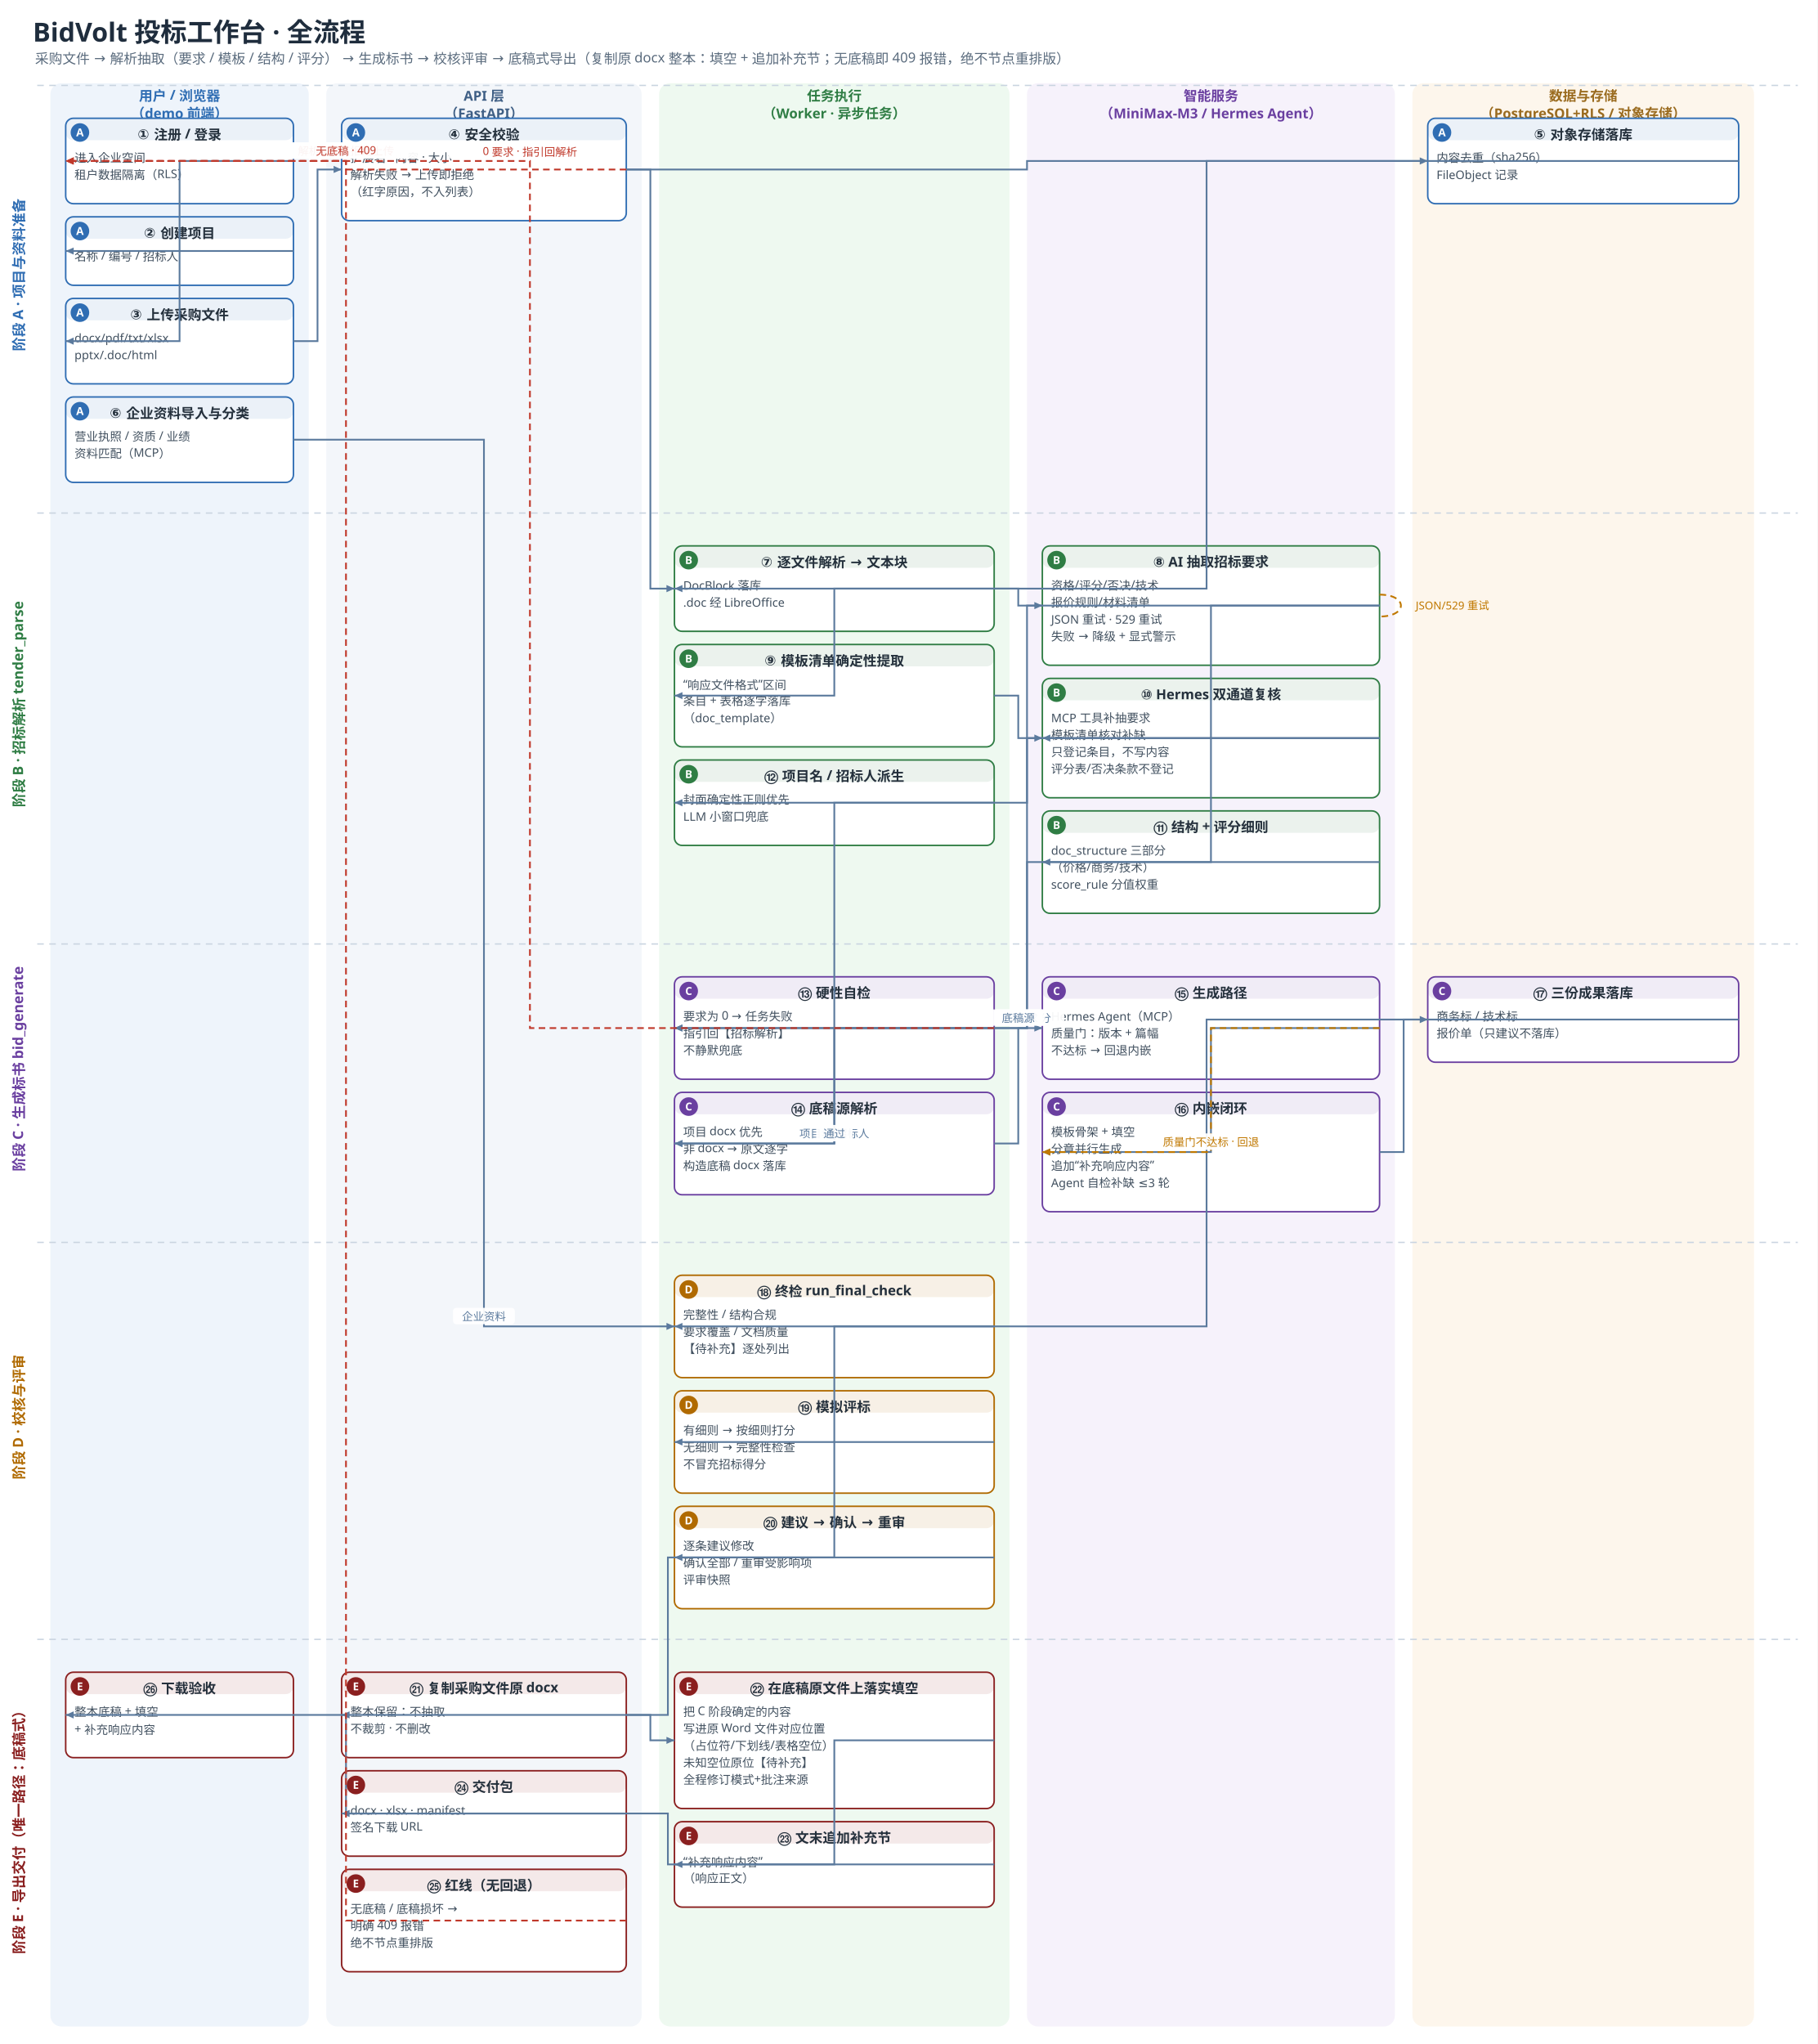
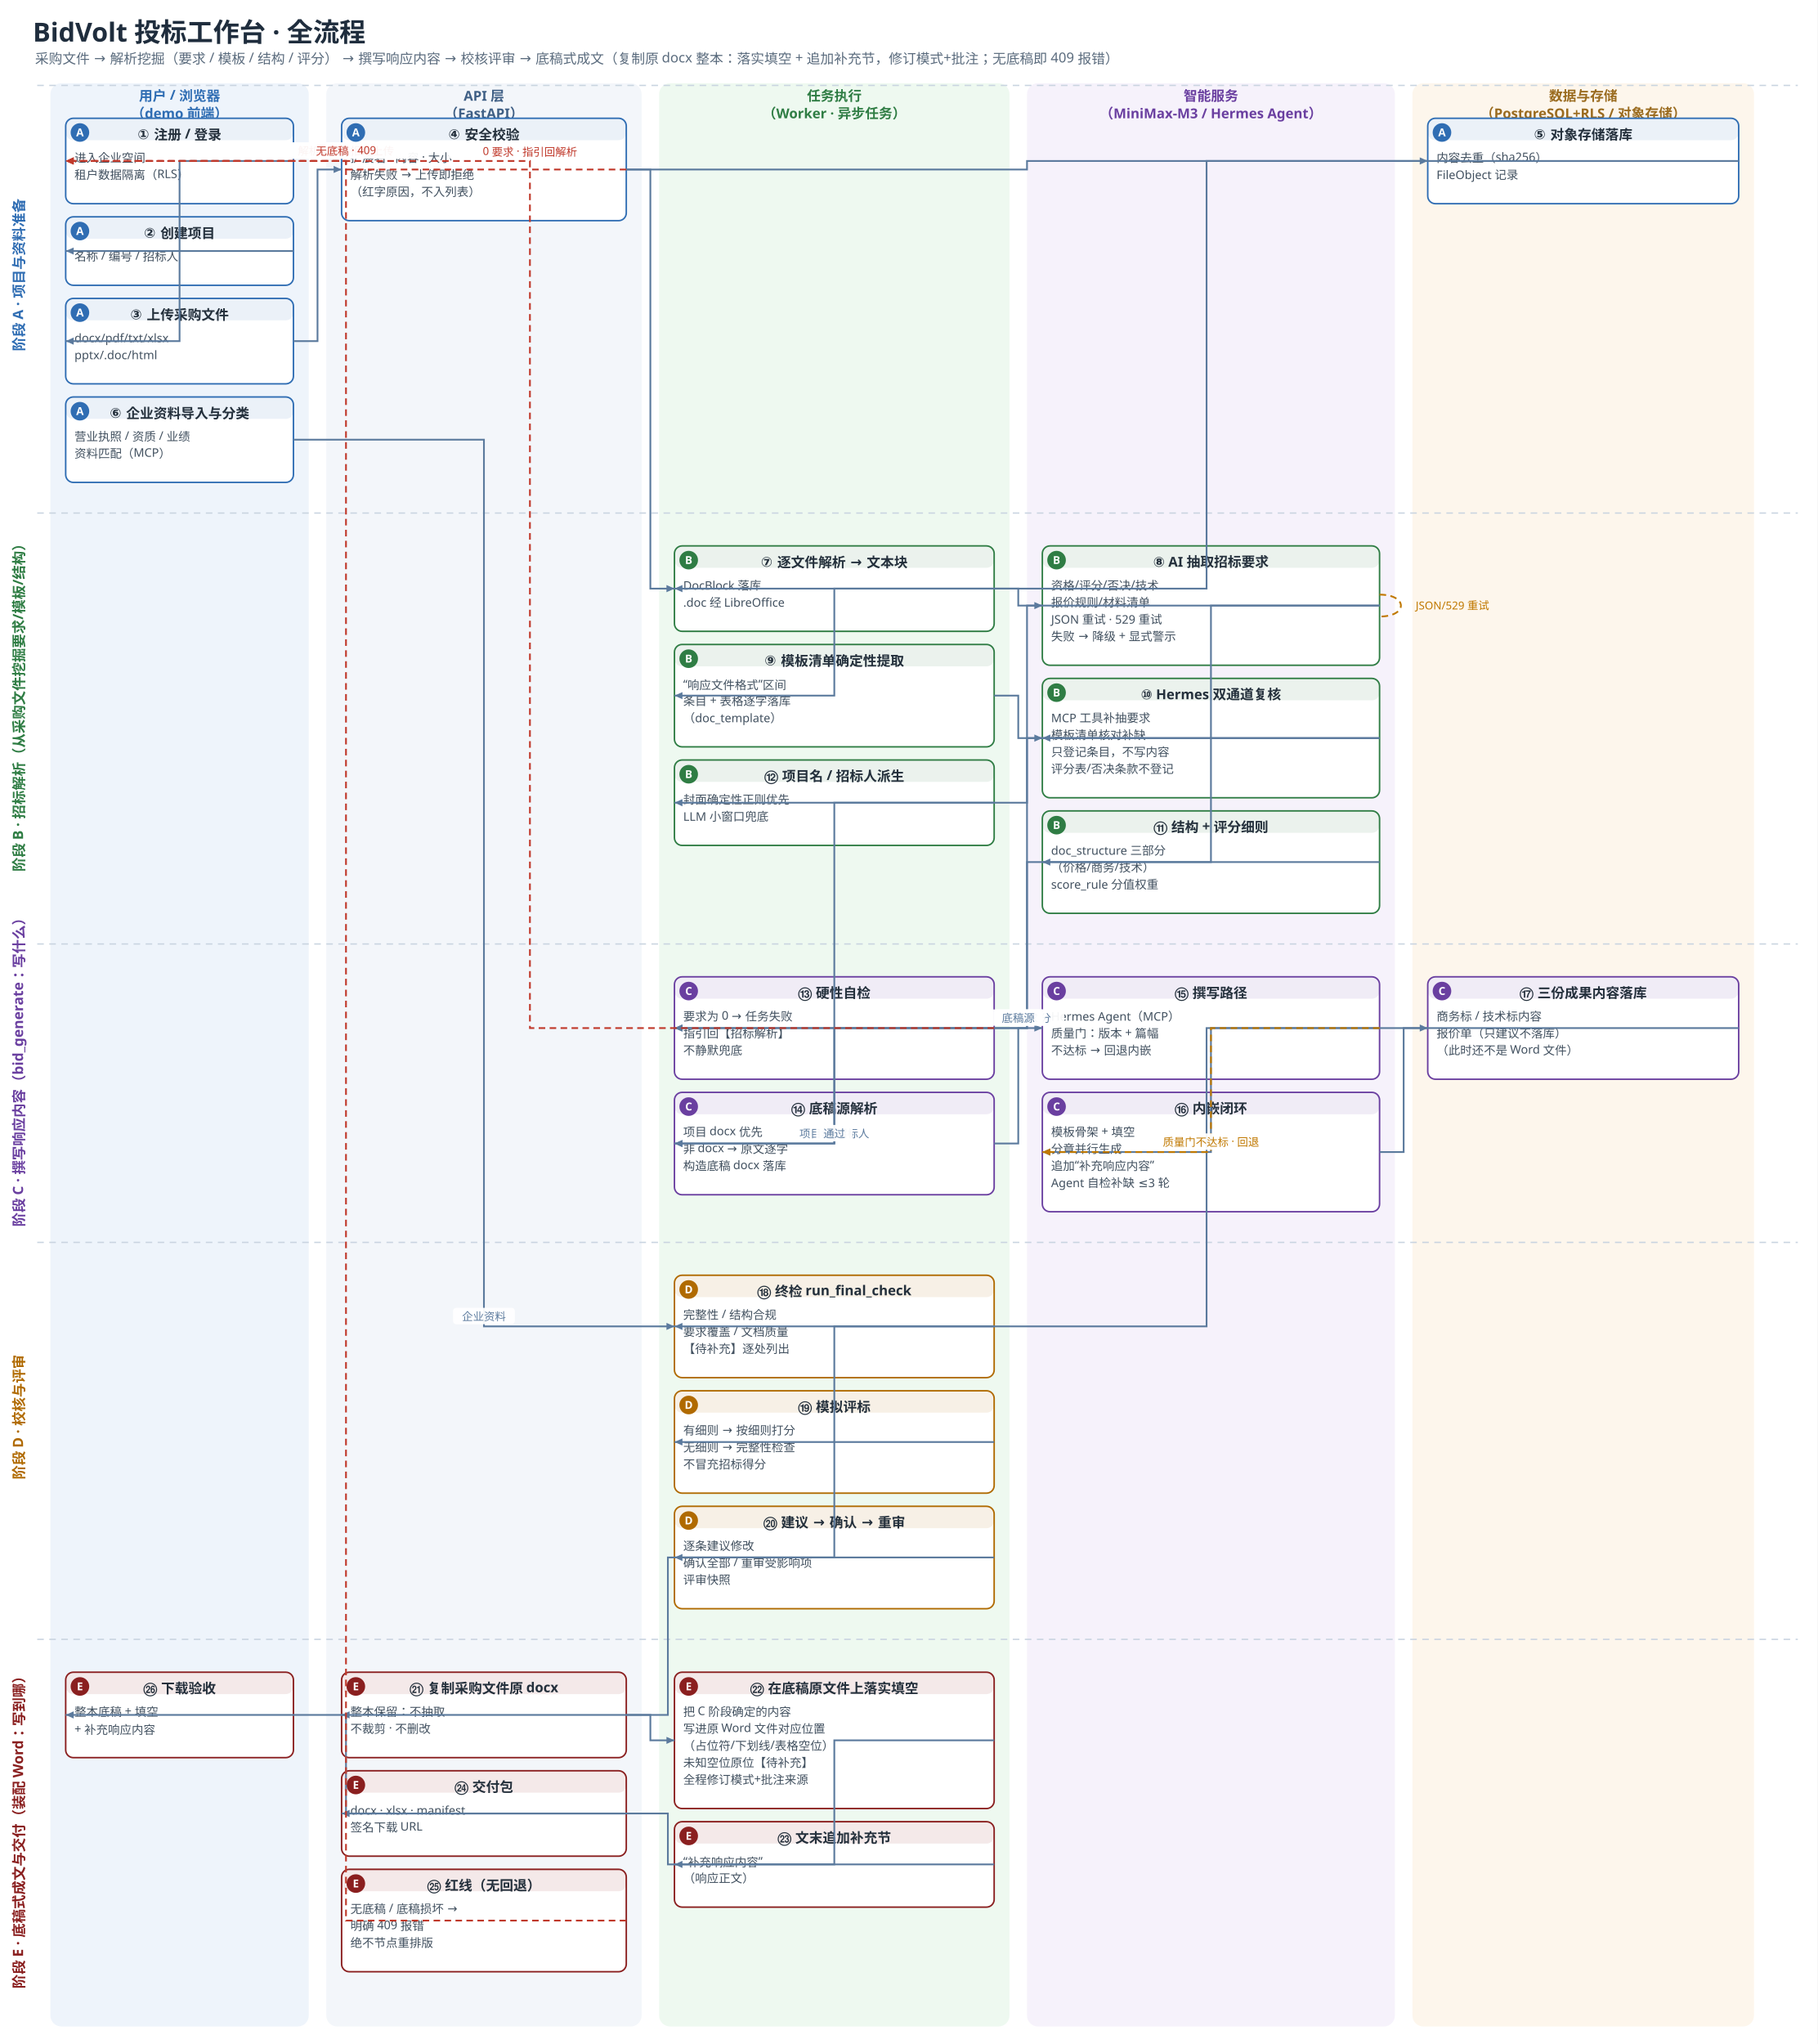
<svg xmlns="http://www.w3.org/2000/svg" width="1660" height="1866.5" viewBox="0 0 1660 1866.5" font-family="Microsoft YaHei, SimHei, PingFang SC, sans-serif">
  <rect x="0" y="0" width="1660" height="1866.5" fill="#ffffff" />
  <text x="30" y="38" font-size="24" font-weight="bold" fill="#1f2d3d">BidVolt 投标工作台 · 全流程</text>
-   <text x="32" y="58" font-size="12.5" fill="#5a6b7d">采购文件 → 解析抽取（要求 / 模板 / 结构 / 评分） → 生成标书 → 校核评审 → 底稿式导出（复制原 docx 整本：填空 + 追加补充节；无底稿即 409 报错，绝不节点重排版）</text>
+   <text x="32" y="58" font-size="12.5" fill="#5a6b7d">采购文件 → 解析挖掘（要求 / 模板 / 结构 / 评分） → 撰写响应内容 → 校核评审 → 底稿式成文（复制原 docx 整本：落实填空 + 追加补充节，修订模式+批注；无底稿即 409 报错）</text>
  <rect x="46" y="76" width="236" height="1774.5" rx="10" fill="#eef4fb" />
  <text x="164.0" y="92" font-size="12.5" font-weight="bold" fill="#2f6db3" text-anchor="middle">用户 / 浏览器</text>
  <text x="164.0" y="108" font-size="12.5" font-weight="bold" fill="#2f6db3" text-anchor="middle">（demo 前端）</text>
  <rect x="298" y="76" width="288" height="1774.5" rx="10" fill="#f3f6fa" />
  <text x="442.0" y="92" font-size="12.5" font-weight="bold" fill="#3f5f85" text-anchor="middle">API 层</text>
  <text x="442.0" y="108" font-size="12.5" font-weight="bold" fill="#3f5f85" text-anchor="middle">（FastAPI）</text>
  <rect x="602" y="76" width="320" height="1774.5" rx="10" fill="#eef9f0" />
  <text x="762.0" y="92" font-size="12.5" font-weight="bold" fill="#2f7d44" text-anchor="middle">任务执行</text>
  <text x="762.0" y="108" font-size="12.5" font-weight="bold" fill="#2f7d44" text-anchor="middle">（Worker · 异步任务）</text>
  <rect x="938" y="76" width="336" height="1774.5" rx="10" fill="#f6f2fb" />
  <text x="1106.0" y="92" font-size="12.5" font-weight="bold" fill="#6a3fa0" text-anchor="middle">智能服务</text>
  <text x="1106.0" y="108" font-size="12.5" font-weight="bold" fill="#6a3fa0" text-anchor="middle">（MiniMax-M3 / Hermes Agent）</text>
  <rect x="1290" y="76" width="312" height="1774.5" rx="10" fill="#fdf6ec" />
  <text x="1446.0" y="92" font-size="12.5" font-weight="bold" fill="#9a6b1f" text-anchor="middle">数据与存储</text>
  <text x="1446.0" y="108" font-size="12.5" font-weight="bold" fill="#9a6b1f" text-anchor="middle">（PostgreSQL+RLS / 对象存储）</text>
  <line x1="34" y1="78.0" x2="1642" y2="78.0" stroke="#c9d4e0" stroke-width="1.2" stroke-dasharray="6 5" />
  <text transform="rotate(-90 22 251)" x="22" y="251" font-size="13" font-weight="bold" fill="#2f6db3" text-anchor="middle">阶段 A · 项目与资料准备</text>
  <line x1="34" y1="468.5" x2="1642" y2="468.5" stroke="#c9d4e0" stroke-width="1.2" stroke-dasharray="6 5" />
-   <text transform="rotate(-90 22 643)" x="22" y="643" font-size="13" font-weight="bold" fill="#2f7d44" text-anchor="middle">阶段 B · 招标解析 tender_parse</text>
+   <text transform="rotate(-90 22 643)" x="22" y="643" font-size="13" font-weight="bold" fill="#2f7d44" text-anchor="middle">阶段 B · 招标解析（从采购文件挖掘要求/模板/结构）</text>
  <line x1="34" y1="862.0" x2="1642" y2="862.0" stroke="#c9d4e0" stroke-width="1.2" stroke-dasharray="6 5" />
-   <text transform="rotate(-90 22 976)" x="22" y="976" font-size="13" font-weight="bold" fill="#6a3fa0" text-anchor="middle">阶段 C · 生成标书 bid_generate</text>
+   <text transform="rotate(-90 22 976)" x="22" y="976" font-size="13" font-weight="bold" fill="#6a3fa0" text-anchor="middle">阶段 C · 撰写响应内容（bid_generate：写什么）</text>
  <line x1="34" y1="1134.5" x2="1642" y2="1134.5" stroke="#c9d4e0" stroke-width="1.2" stroke-dasharray="6 5" />
  <text transform="rotate(-90 22 1294)" x="22" y="1294" font-size="13" font-weight="bold" fill="#b06a00" text-anchor="middle">阶段 D · 校核与评审</text>
  <line x1="34" y1="1497.0" x2="1642" y2="1497.0" stroke="#c9d4e0" stroke-width="1.2" stroke-dasharray="6 5" />
-   <text transform="rotate(-90 22 1670)" x="22" y="1670" font-size="13" font-weight="bold" fill="#8a1f1f" text-anchor="middle">阶段 E · 导出交付（唯一路径：底稿式）</text>
+   <text transform="rotate(-90 22 1670)" x="22" y="1670" font-size="13" font-weight="bold" fill="#8a1f1f" text-anchor="middle">阶段 E · 底稿式成文与交付（装配 Word：写到哪）</text>
  <rect x="60" y="108.0" width="208" height="78.0" rx="7" fill="#ffffff" stroke="#2f6db3" stroke-width="1.4" />
  <rect x="60" y="108.0" width="208" height="20" rx="7" fill="#2f6db3" opacity="0.10" />
  <text x="164.0" y="127.0" font-size="12.5" font-weight="bold" fill="#24303c" text-anchor="middle">① 注册 / 登录</text>
  <text x="68" y="148.0" font-size="10.8" fill="#41505f">进入企业空间</text>
  <text x="68" y="163.5" font-size="10.8" fill="#41505f">租户数据隔离（RLS）</text>
  <circle cx="73" cy="121.0" r="8.5" fill="#2f6db3" />
  <text x="73" y="124.5" font-size="10" font-weight="bold" fill="#ffffff" text-anchor="middle">A</text>
  <rect x="60" y="198.0" width="208" height="62.5" rx="7" fill="#ffffff" stroke="#2f6db3" stroke-width="1.4" />
  <rect x="60" y="198.0" width="208" height="20" rx="7" fill="#2f6db3" opacity="0.10" />
  <text x="164.0" y="217.0" font-size="12.5" font-weight="bold" fill="#24303c" text-anchor="middle">② 创建项目</text>
  <text x="68" y="238.0" font-size="10.8" fill="#41505f">名称 / 编号 / 招标人</text>
  <circle cx="73" cy="211.0" r="8.5" fill="#2f6db3" />
  <text x="73" y="214.5" font-size="10" font-weight="bold" fill="#ffffff" text-anchor="middle">A</text>
  <rect x="60" y="272.5" width="208" height="78.0" rx="7" fill="#ffffff" stroke="#2f6db3" stroke-width="1.4" />
  <rect x="60" y="272.5" width="208" height="20" rx="7" fill="#2f6db3" opacity="0.10" />
  <text x="164.0" y="291.5" font-size="12.5" font-weight="bold" fill="#24303c" text-anchor="middle">③ 上传采购文件</text>
  <text x="68" y="312.5" font-size="10.8" fill="#41505f">docx/pdf/txt/xlsx</text>
  <text x="68" y="328.0" font-size="10.8" fill="#41505f">pptx/.doc/html</text>
  <circle cx="73" cy="285.5" r="8.5" fill="#2f6db3" />
  <text x="73" y="289.0" font-size="10" font-weight="bold" fill="#ffffff" text-anchor="middle">A</text>
  <rect x="312" y="108.0" width="260" height="93.5" rx="7" fill="#ffffff" stroke="#2f6db3" stroke-width="1.4" />
  <rect x="312" y="108.0" width="260" height="20" rx="7" fill="#2f6db3" opacity="0.10" />
  <text x="442.0" y="127.0" font-size="12.5" font-weight="bold" fill="#24303c" text-anchor="middle">④ 安全校验</text>
  <text x="320" y="148.0" font-size="10.8" fill="#41505f">扩展名 · 内容 · 大小</text>
  <text x="320" y="163.5" font-size="10.8" fill="#41505f">解析失败 → 上传即拒绝</text>
  <text x="320" y="179.0" font-size="10.8" fill="#41505f">（红字原因，不入列表）</text>
  <circle cx="325" cy="121.0" r="8.5" fill="#2f6db3" />
  <text x="325" y="124.5" font-size="10" font-weight="bold" fill="#ffffff" text-anchor="middle">A</text>
  <rect x="1304" y="108.0" width="284" height="78.0" rx="7" fill="#ffffff" stroke="#2f6db3" stroke-width="1.4" />
  <rect x="1304" y="108.0" width="284" height="20" rx="7" fill="#2f6db3" opacity="0.10" />
  <text x="1446.0" y="127.0" font-size="12.5" font-weight="bold" fill="#24303c" text-anchor="middle">⑤ 对象存储落库</text>
  <text x="1312" y="148.0" font-size="10.8" fill="#41505f">内容去重（sha256）</text>
  <text x="1312" y="163.5" font-size="10.8" fill="#41505f">FileObject 记录</text>
  <circle cx="1317" cy="121.0" r="8.5" fill="#2f6db3" />
  <text x="1317" y="124.5" font-size="10" font-weight="bold" fill="#ffffff" text-anchor="middle">A</text>
  <rect x="60" y="362.5" width="208" height="78.0" rx="7" fill="#ffffff" stroke="#2f6db3" stroke-width="1.4" />
  <rect x="60" y="362.5" width="208" height="20" rx="7" fill="#2f6db3" opacity="0.10" />
  <text x="164.0" y="381.5" font-size="12.5" font-weight="bold" fill="#24303c" text-anchor="middle">⑥ 企业资料导入与分类</text>
  <text x="68" y="402.5" font-size="10.8" fill="#41505f">营业执照 / 资质 / 业绩</text>
  <text x="68" y="418.0" font-size="10.8" fill="#41505f">资料匹配（MCP）</text>
  <circle cx="73" cy="375.5" r="8.5" fill="#2f6db3" />
  <text x="73" y="379.0" font-size="10" font-weight="bold" fill="#ffffff" text-anchor="middle">A</text>
  <rect x="616" y="498.5" width="292" height="78.0" rx="7" fill="#ffffff" stroke="#2f7d44" stroke-width="1.4" />
  <rect x="616" y="498.5" width="292" height="20" rx="7" fill="#2f7d44" opacity="0.10" />
  <text x="762.0" y="517.5" font-size="12.5" font-weight="bold" fill="#24303c" text-anchor="middle">⑦ 逐文件解析 → 文本块</text>
  <text x="624" y="538.5" font-size="10.8" fill="#41505f">DocBlock 落库</text>
  <text x="624" y="554.0" font-size="10.8" fill="#41505f">.doc 经 LibreOffice</text>
  <circle cx="629" cy="511.5" r="8.5" fill="#2f7d44" />
  <text x="629" y="515.0" font-size="10" font-weight="bold" fill="#ffffff" text-anchor="middle">B</text>
  <rect x="952" y="498.5" width="308" height="109.0" rx="7" fill="#ffffff" stroke="#2f7d44" stroke-width="1.4" />
  <rect x="952" y="498.5" width="308" height="20" rx="7" fill="#2f7d44" opacity="0.10" />
  <text x="1106.0" y="517.5" font-size="12.5" font-weight="bold" fill="#24303c" text-anchor="middle">⑧ AI 抽取招标要求</text>
  <text x="960" y="538.5" font-size="10.8" fill="#41505f">资格/评分/否决/技术</text>
  <text x="960" y="554.0" font-size="10.8" fill="#41505f">报价规则/材料清单</text>
  <text x="960" y="569.5" font-size="10.8" fill="#41505f">JSON 重试 · 529 重试</text>
  <text x="960" y="585.0" font-size="10.8" fill="#41505f">失败 → 降级 + 显式警示</text>
  <circle cx="965" cy="511.5" r="8.5" fill="#2f7d44" />
  <text x="965" y="515.0" font-size="10" font-weight="bold" fill="#ffffff" text-anchor="middle">B</text>
  <rect x="616" y="588.5" width="292" height="93.5" rx="7" fill="#ffffff" stroke="#2f7d44" stroke-width="1.4" />
  <rect x="616" y="588.5" width="292" height="20" rx="7" fill="#2f7d44" opacity="0.10" />
  <text x="762.0" y="607.5" font-size="12.5" font-weight="bold" fill="#24303c" text-anchor="middle">⑨ 模板清单确定性提取</text>
  <text x="624" y="628.5" font-size="10.8" fill="#41505f">“响应文件格式”区间</text>
  <text x="624" y="644.0" font-size="10.8" fill="#41505f">条目 + 表格逐字落库</text>
  <text x="624" y="659.5" font-size="10.8" fill="#41505f">（doc_template）</text>
  <circle cx="629" cy="601.5" r="8.5" fill="#2f7d44" />
  <text x="629" y="605.0" font-size="10" font-weight="bold" fill="#ffffff" text-anchor="middle">B</text>
  <rect x="952" y="619.5" width="308" height="109.0" rx="7" fill="#ffffff" stroke="#2f7d44" stroke-width="1.4" />
  <rect x="952" y="619.5" width="308" height="20" rx="7" fill="#2f7d44" opacity="0.10" />
  <text x="1106.0" y="638.5" font-size="12.5" font-weight="bold" fill="#24303c" text-anchor="middle">⑩ Hermes 双通道复核</text>
  <text x="960" y="659.5" font-size="10.8" fill="#41505f">MCP 工具补抽要求</text>
  <text x="960" y="675.0" font-size="10.8" fill="#41505f">模板清单核对补缺</text>
  <text x="960" y="690.5" font-size="10.8" fill="#41505f">只登记条目，不写内容</text>
  <text x="960" y="706.0" font-size="10.8" fill="#41505f">评分表/否决条款不登记</text>
  <circle cx="965" cy="632.5" r="8.5" fill="#2f7d44" />
  <text x="965" y="636.0" font-size="10" font-weight="bold" fill="#ffffff" text-anchor="middle">B</text>
  <rect x="952" y="740.5" width="308" height="93.5" rx="7" fill="#ffffff" stroke="#2f7d44" stroke-width="1.4" />
  <rect x="952" y="740.5" width="308" height="20" rx="7" fill="#2f7d44" opacity="0.10" />
  <text x="1106.0" y="759.5" font-size="12.5" font-weight="bold" fill="#24303c" text-anchor="middle">⑪ 结构 + 评分细则</text>
  <text x="960" y="780.5" font-size="10.8" fill="#41505f">doc_structure 三部分</text>
  <text x="960" y="796.0" font-size="10.8" fill="#41505f">（价格/商务/技术）</text>
  <text x="960" y="811.5" font-size="10.8" fill="#41505f">score_rule 分值权重</text>
  <circle cx="965" cy="753.5" r="8.5" fill="#2f7d44" />
  <text x="965" y="757.0" font-size="10" font-weight="bold" fill="#ffffff" text-anchor="middle">B</text>
  <rect x="616" y="694.0" width="292" height="78.0" rx="7" fill="#ffffff" stroke="#2f7d44" stroke-width="1.4" />
  <rect x="616" y="694.0" width="292" height="20" rx="7" fill="#2f7d44" opacity="0.10" />
  <text x="762.0" y="713.0" font-size="12.5" font-weight="bold" fill="#24303c" text-anchor="middle">⑫ 项目名 / 招标人派生</text>
  <text x="624" y="734.0" font-size="10.8" fill="#41505f">封面确定性正则优先</text>
  <text x="624" y="749.5" font-size="10.8" fill="#41505f">LLM 小窗口兜底</text>
  <circle cx="629" cy="707.0" r="8.5" fill="#2f7d44" />
  <text x="629" y="710.5" font-size="10" font-weight="bold" fill="#ffffff" text-anchor="middle">B</text>
  <rect x="616" y="892.0" width="292" height="93.5" rx="7" fill="#ffffff" stroke="#6a3fa0" stroke-width="1.4" />
  <rect x="616" y="892.0" width="292" height="20" rx="7" fill="#6a3fa0" opacity="0.10" />
  <text x="762.0" y="911.0" font-size="12.5" font-weight="bold" fill="#24303c" text-anchor="middle">⑬ 硬性自检</text>
  <text x="624" y="932.0" font-size="10.8" fill="#41505f">要求为 0 → 任务失败</text>
  <text x="624" y="947.5" font-size="10.8" fill="#41505f">指引回【招标解析】</text>
  <text x="624" y="963.0" font-size="10.8" fill="#41505f">不静默兜底</text>
  <circle cx="629" cy="905.0" r="8.5" fill="#6a3fa0" />
  <text x="629" y="908.5" font-size="10" font-weight="bold" fill="#ffffff" text-anchor="middle">C</text>
  <rect x="616" y="997.5" width="292" height="93.5" rx="7" fill="#ffffff" stroke="#6a3fa0" stroke-width="1.4" />
  <rect x="616" y="997.5" width="292" height="20" rx="7" fill="#6a3fa0" opacity="0.10" />
  <text x="762.0" y="1016.5" font-size="12.5" font-weight="bold" fill="#24303c" text-anchor="middle">⑭ 底稿源解析</text>
  <text x="624" y="1037.5" font-size="10.8" fill="#41505f">项目 docx 优先</text>
  <text x="624" y="1053.0" font-size="10.8" fill="#41505f">非 docx → 原文逐字</text>
  <text x="624" y="1068.5" font-size="10.8" fill="#41505f">构造底稿 docx 落库</text>
  <circle cx="629" cy="1010.5" r="8.5" fill="#6a3fa0" />
  <text x="629" y="1014.0" font-size="10" font-weight="bold" fill="#ffffff" text-anchor="middle">C</text>
  <rect x="952" y="892.0" width="308" height="93.5" rx="7" fill="#ffffff" stroke="#6a3fa0" stroke-width="1.4" />
  <rect x="952" y="892.0" width="308" height="20" rx="7" fill="#6a3fa0" opacity="0.10" />
-   <text x="1106.0" y="911.0" font-size="12.5" font-weight="bold" fill="#24303c" text-anchor="middle">⑮ 生成路径</text>
+   <text x="1106.0" y="911.0" font-size="12.5" font-weight="bold" fill="#24303c" text-anchor="middle">⑮ 撰写路径</text>
  <text x="960" y="932.0" font-size="10.8" fill="#41505f">Hermes Agent（MCP）</text>
  <text x="960" y="947.5" font-size="10.8" fill="#41505f">质量门：版本 + 篇幅</text>
  <text x="960" y="963.0" font-size="10.8" fill="#41505f">不达标 → 回退内嵌</text>
  <circle cx="965" cy="905.0" r="8.5" fill="#6a3fa0" />
  <text x="965" y="908.5" font-size="10" font-weight="bold" fill="#ffffff" text-anchor="middle">C</text>
  <rect x="952" y="997.5" width="308" height="109.0" rx="7" fill="#ffffff" stroke="#6a3fa0" stroke-width="1.4" />
  <rect x="952" y="997.5" width="308" height="20" rx="7" fill="#6a3fa0" opacity="0.10" />
  <text x="1106.0" y="1016.5" font-size="12.5" font-weight="bold" fill="#24303c" text-anchor="middle">⑯ 内嵌闭环</text>
  <text x="960" y="1037.5" font-size="10.8" fill="#41505f">模板骨架 + 填空</text>
  <text x="960" y="1053.0" font-size="10.8" fill="#41505f">分章并行生成</text>
  <text x="960" y="1068.5" font-size="10.8" fill="#41505f">追加“补充响应内容”</text>
  <text x="960" y="1084.0" font-size="10.8" fill="#41505f">Agent 自检补缺 ≤3 轮</text>
  <circle cx="965" cy="1010.5" r="8.5" fill="#6a3fa0" />
  <text x="965" y="1014.0" font-size="10" font-weight="bold" fill="#ffffff" text-anchor="middle">C</text>
-   <rect x="1304" y="892.0" width="284" height="78.0" rx="7" fill="#ffffff" stroke="#6a3fa0" stroke-width="1.4" />
+   <rect x="1304" y="892.0" width="284" height="93.5" rx="7" fill="#ffffff" stroke="#6a3fa0" stroke-width="1.4" />
  <rect x="1304" y="892.0" width="284" height="20" rx="7" fill="#6a3fa0" opacity="0.10" />
-   <text x="1446.0" y="911.0" font-size="12.5" font-weight="bold" fill="#24303c" text-anchor="middle">⑰ 三份成果落库</text>
-   <text x="1312" y="932.0" font-size="10.8" fill="#41505f">商务标 / 技术标</text>
+   <text x="1446.0" y="911.0" font-size="12.5" font-weight="bold" fill="#24303c" text-anchor="middle">⑰ 三份成果内容落库</text>
+   <text x="1312" y="932.0" font-size="10.8" fill="#41505f">商务标 / 技术标内容</text>
  <text x="1312" y="947.5" font-size="10.8" fill="#41505f">报价单（只建议不落库）</text>
+   <text x="1312" y="963.0" font-size="10.8" fill="#41505f">（此时还不是 Word 文件）</text>
  <circle cx="1317" cy="905.0" r="8.5" fill="#6a3fa0" />
  <text x="1317" y="908.5" font-size="10" font-weight="bold" fill="#ffffff" text-anchor="middle">C</text>
  <rect x="616" y="1164.5" width="292" height="93.5" rx="7" fill="#ffffff" stroke="#b06a00" stroke-width="1.4" />
  <rect x="616" y="1164.5" width="292" height="20" rx="7" fill="#b06a00" opacity="0.10" />
  <text x="762.0" y="1183.5" font-size="12.5" font-weight="bold" fill="#24303c" text-anchor="middle">⑱ 终检 run_final_check</text>
  <text x="624" y="1204.5" font-size="10.8" fill="#41505f">完整性 / 结构合规</text>
  <text x="624" y="1220.0" font-size="10.8" fill="#41505f">要求覆盖 / 文档质量</text>
  <text x="624" y="1235.5" font-size="10.8" fill="#41505f">【待补充】逐处列出</text>
  <circle cx="629" cy="1177.5" r="8.5" fill="#b06a00" />
  <text x="629" y="1181.0" font-size="10" font-weight="bold" fill="#ffffff" text-anchor="middle">D</text>
  <rect x="616" y="1270.0" width="292" height="93.5" rx="7" fill="#ffffff" stroke="#b06a00" stroke-width="1.4" />
  <rect x="616" y="1270.0" width="292" height="20" rx="7" fill="#b06a00" opacity="0.10" />
  <text x="762.0" y="1289.0" font-size="12.5" font-weight="bold" fill="#24303c" text-anchor="middle">⑲ 模拟评标</text>
  <text x="624" y="1310.0" font-size="10.8" fill="#41505f">有细则 → 按细则打分</text>
  <text x="624" y="1325.5" font-size="10.8" fill="#41505f">无细则 → 完整性检查</text>
  <text x="624" y="1341.0" font-size="10.8" fill="#41505f">不冒充招标得分</text>
  <circle cx="629" cy="1283.0" r="8.5" fill="#b06a00" />
  <text x="629" y="1286.5" font-size="10" font-weight="bold" fill="#ffffff" text-anchor="middle">D</text>
  <rect x="616" y="1375.5" width="292" height="93.5" rx="7" fill="#ffffff" stroke="#b06a00" stroke-width="1.4" />
  <rect x="616" y="1375.5" width="292" height="20" rx="7" fill="#b06a00" opacity="0.10" />
  <text x="762.0" y="1394.5" font-size="12.5" font-weight="bold" fill="#24303c" text-anchor="middle">⑳ 建议 → 确认 → 重审</text>
  <text x="624" y="1415.5" font-size="10.8" fill="#41505f">逐条建议修改</text>
  <text x="624" y="1431.0" font-size="10.8" fill="#41505f">确认全部 / 重审受影响项</text>
  <text x="624" y="1446.5" font-size="10.8" fill="#41505f">评审快照</text>
  <circle cx="629" cy="1388.5" r="8.5" fill="#b06a00" />
  <text x="629" y="1392.0" font-size="10" font-weight="bold" fill="#ffffff" text-anchor="middle">D</text>
  <rect x="312" y="1527.0" width="260" height="78.0" rx="7" fill="#ffffff" stroke="#8a1f1f" stroke-width="1.4" />
  <rect x="312" y="1527.0" width="260" height="20" rx="7" fill="#8a1f1f" opacity="0.10" />
  <text x="442.0" y="1546.0" font-size="12.5" font-weight="bold" fill="#24303c" text-anchor="middle">㉑ 复制采购文件原 docx</text>
  <text x="320" y="1567.0" font-size="10.8" fill="#41505f">整本保留：不抽取</text>
  <text x="320" y="1582.5" font-size="10.8" fill="#41505f">不裁剪 · 不删改</text>
  <circle cx="325" cy="1540.0" r="8.5" fill="#8a1f1f" />
  <text x="325" y="1543.5" font-size="10" font-weight="bold" fill="#ffffff" text-anchor="middle">E</text>
  <rect x="616" y="1527.0" width="292" height="124.5" rx="7" fill="#ffffff" stroke="#8a1f1f" stroke-width="1.4" />
  <rect x="616" y="1527.0" width="292" height="20" rx="7" fill="#8a1f1f" opacity="0.10" />
  <text x="762.0" y="1546.0" font-size="12.5" font-weight="bold" fill="#24303c" text-anchor="middle">㉒ 在底稿原文件上落实填空</text>
  <text x="624" y="1567.0" font-size="10.8" fill="#41505f">把 C 阶段确定的内容</text>
  <text x="624" y="1582.5" font-size="10.8" fill="#41505f">写进原 Word 文件对应位置</text>
  <text x="624" y="1598.0" font-size="10.8" fill="#41505f">（占位符/下划线/表格空位）</text>
  <text x="624" y="1613.5" font-size="10.8" fill="#41505f">未知空位原位【待补充】</text>
  <text x="624" y="1629.0" font-size="10.8" fill="#41505f">全程修订模式+批注来源</text>
  <circle cx="629" cy="1540.0" r="8.5" fill="#8a1f1f" />
  <text x="629" y="1543.5" font-size="10" font-weight="bold" fill="#ffffff" text-anchor="middle">E</text>
  <rect x="616" y="1663.5" width="292" height="78.0" rx="7" fill="#ffffff" stroke="#8a1f1f" stroke-width="1.4" />
  <rect x="616" y="1663.5" width="292" height="20" rx="7" fill="#8a1f1f" opacity="0.10" />
  <text x="762.0" y="1682.5" font-size="12.5" font-weight="bold" fill="#24303c" text-anchor="middle">㉓ 文末追加补充节</text>
  <text x="624" y="1703.5" font-size="10.8" fill="#41505f">“补充响应内容”</text>
  <text x="624" y="1719.0" font-size="10.8" fill="#41505f">（响应正文）</text>
  <circle cx="629" cy="1676.5" r="8.5" fill="#8a1f1f" />
  <text x="629" y="1680.0" font-size="10" font-weight="bold" fill="#ffffff" text-anchor="middle">E</text>
  <rect x="312" y="1617.0" width="260" height="78.0" rx="7" fill="#ffffff" stroke="#8a1f1f" stroke-width="1.4" />
  <rect x="312" y="1617.0" width="260" height="20" rx="7" fill="#8a1f1f" opacity="0.10" />
  <text x="442.0" y="1636.0" font-size="12.5" font-weight="bold" fill="#24303c" text-anchor="middle">㉔ 交付包</text>
  <text x="320" y="1657.0" font-size="10.8" fill="#41505f">docx · xlsx · manifest</text>
  <text x="320" y="1672.5" font-size="10.8" fill="#41505f">签名下载 URL</text>
  <circle cx="325" cy="1630.0" r="8.5" fill="#8a1f1f" />
  <text x="325" y="1633.5" font-size="10" font-weight="bold" fill="#ffffff" text-anchor="middle">E</text>
  <rect x="312" y="1707.0" width="260" height="93.5" rx="7" fill="#ffffff" stroke="#8a1f1f" stroke-width="1.4" />
  <rect x="312" y="1707.0" width="260" height="20" rx="7" fill="#8a1f1f" opacity="0.10" />
  <text x="442.0" y="1726.0" font-size="12.5" font-weight="bold" fill="#24303c" text-anchor="middle">㉕ 红线（无回退）</text>
  <text x="320" y="1747.0" font-size="10.8" fill="#41505f">无底稿 / 底稿损坏 →</text>
  <text x="320" y="1762.5" font-size="10.8" fill="#41505f">明确 409 报错</text>
  <text x="320" y="1778.0" font-size="10.8" fill="#41505f">绝不节点重排版</text>
  <circle cx="325" cy="1720.0" r="8.5" fill="#8a1f1f" />
  <text x="325" y="1723.5" font-size="10" font-weight="bold" fill="#ffffff" text-anchor="middle">E</text>
  <rect x="60" y="1527.0" width="208" height="78.0" rx="7" fill="#ffffff" stroke="#8a1f1f" stroke-width="1.4" />
  <rect x="60" y="1527.0" width="208" height="20" rx="7" fill="#8a1f1f" opacity="0.10" />
  <text x="164.0" y="1546.0" font-size="12.5" font-weight="bold" fill="#24303c" text-anchor="middle">㉖ 下载验收</text>
  <text x="68" y="1567.0" font-size="10.8" fill="#41505f">整本底稿 + 填空</text>
  <text x="68" y="1582.5" font-size="10.8" fill="#41505f">+ 补充响应内容</text>
  <circle cx="73" cy="1540.0" r="8.5" fill="#8a1f1f" />
  <text x="73" y="1543.5" font-size="10" font-weight="bold" fill="#ffffff" text-anchor="middle">E</text>
  <path d="M 268.0,147.0 L 164.0,147.0 L 164.0,229.2 L 60.0,229.2" fill="none" stroke="#5b7a9d" stroke-width="1.6" />
  <polygon points="60.0,229.2 67.3,226.0 67.3,232.5" fill="#5b7a9d" />
  <path d="M 268.0,229.2 L 164.0,229.2 L 164.0,311.5 L 60.0,311.5" fill="none" stroke="#5b7a9d" stroke-width="1.6" />
  <polygon points="60.0,311.5 67.3,308.2 67.3,314.8" fill="#5b7a9d" />
  <path d="M 268.0,311.5 L 290.0,311.5 L 290.0,154.8 L 312.0,154.8" fill="none" stroke="#5b7a9d" stroke-width="1.6" />
  <polygon points="312.0,154.8 304.7,158.0 304.7,151.5" fill="#5b7a9d" />
  <path d="M 572.0,154.8 L 938.0,154.8 L 938.0,147.0 L 1304.0,147.0" fill="none" stroke="#5b7a9d" stroke-width="1.6" />
  <polygon points="1304.0,147.0 1296.7,150.3 1296.7,143.7" fill="#5b7a9d" />
  <path d="M 572.0,154.8 L 594.0,154.8 L 594.0,537.5 L 616.0,537.5" fill="none" stroke="#5b7a9d" stroke-width="1.6" />
  <polygon points="616.0,537.5 608.7,540.8 608.7,534.2" fill="#5b7a9d" />
  <path d="M 1588.0,147.0 L 1102.0,147.0 L 1102.0,537.5 L 616.0,537.5" fill="none" stroke="#5b7a9d" stroke-width="1.6" />
  <polygon points="616.0,537.5 623.3,534.2 623.3,540.8" fill="#5b7a9d" />
  <path d="M 268.0,401.5 L 442.0,401.5 L 442.0,1211.2 L 616.0,1211.2" fill="none" stroke="#5b7a9d" stroke-width="1.6" />
  <polygon points="616.0,1211.2 608.7,1214.5 608.7,1208.0" fill="#5b7a9d" />
  <rect x="413.8" y="1194.25" width="56.4" height="15" rx="3" fill="#ffffff" opacity="0.94" />
  <text x="442.0" y="1205.75" font-size="10" fill="#5b7a9d" text-anchor="middle">企业资料</text>
  <path d="M 908.0,537.5 L 930.0,537.5 L 930.0,553.0 L 952.0,553.0" fill="none" stroke="#5b7a9d" stroke-width="1.6" />
  <polygon points="952.0,553.0 944.7,556.3 944.7,549.7" fill="#5b7a9d" />
  <path d="M 908.0,537.5 L 762.0,537.5 L 762.0,635.2 L 616.0,635.2" fill="none" stroke="#5b7a9d" stroke-width="1.6" />
  <polygon points="616.0,635.2 623.3,632.0 623.3,638.5" fill="#5b7a9d" />
  <path d="M 908.0,635.2 L 930.0,635.2 L 930.0,674.0 L 952.0,674.0" fill="none" stroke="#5b7a9d" stroke-width="1.6" />
  <polygon points="952.0,674.0 944.7,677.3 944.7,670.7" fill="#5b7a9d" />
  <path d="M 1260.0,553.0 L 1106.0,553.0 L 1106.0,674.0 L 952.0,674.0" fill="none" stroke="#5b7a9d" stroke-width="1.6" />
  <polygon points="952.0,674.0 959.3,670.7 959.3,677.3" fill="#5b7a9d" />
  <path d="M 1260.0,674.0 L 1106.0,674.0 L 1106.0,787.2 L 952.0,787.2" fill="none" stroke="#5b7a9d" stroke-width="1.6" />
  <polygon points="952.0,787.2 959.3,784.0 959.3,790.5" fill="#5b7a9d" />
  <path d="M 1260.0,674.0 L 938.0,674.0 L 938.0,733.0 L 616.0,733.0" fill="none" stroke="#5b7a9d" stroke-width="1.6" />
  <polygon points="616.0,733.0 623.3,729.7 623.3,736.3" fill="#5b7a9d" />
  <path d="M 1260.0,787.2 L 938.0,787.2 L 938.0,938.8 L 616.0,938.8" fill="none" stroke="#5b7a9d" stroke-width="1.6" />
  <polygon points="616.0,938.8 623.3,935.5 623.3,942.0" fill="#5b7a9d" />
  <rect x="904.0" y="921.75" width="68.0" height="15" rx="3" fill="#ffffff" opacity="0.94" />
  <text x="938.0" y="933.25" font-size="10" fill="#5b7a9d" text-anchor="middle">结构/评分</text>
  <path d="M 1260.0,553.0 L 938.0,553.0 L 938.0,938.8 L 616.0,938.8" fill="none" stroke="#5b7a9d" stroke-width="1.6" />
  <polygon points="616.0,938.8 623.3,935.5 623.3,942.0" fill="#5b7a9d" />
  <rect x="921.4" y="921.75" width="33.2" height="15" rx="3" fill="#ffffff" opacity="0.94" />
  <text x="938.0" y="933.25" font-size="10" fill="#5b7a9d" text-anchor="middle">要求</text>
  <path d="M 908.0,733.0 L 762.0,733.0 L 762.0,1044.2 L 616.0,1044.2" fill="none" stroke="#5b7a9d" stroke-width="1.6" />
  <polygon points="616.0,1044.2 623.3,1041.0 623.3,1047.5" fill="#5b7a9d" />
  <rect x="716.4" y="1027.25" width="91.2" height="15" rx="3" fill="#ffffff" opacity="0.94" />
  <text x="762.0" y="1038.75" font-size="10" fill="#5b7a9d" text-anchor="middle">项目名/招标人</text>
  <path d="M 908.0,938.8 L 762.0,938.8 L 762.0,1044.2 L 616.0,1044.2" fill="none" stroke="#5b7a9d" stroke-width="1.6" />
  <polygon points="616.0,1044.2 623.3,1041.0 623.3,1047.5" fill="#5b7a9d" />
  <rect x="745.4" y="1027.25" width="33.2" height="15" rx="3" fill="#ffffff" opacity="0.94" />
  <text x="762.0" y="1038.75" font-size="10" fill="#5b7a9d" text-anchor="middle">通过</text>
  <path d="M 908.0,1044.2 L 930.0,1044.2 L 930.0,938.8 L 952.0,938.8" fill="none" stroke="#5b7a9d" stroke-width="1.6" />
  <polygon points="952.0,938.8 944.7,942.0 944.7,935.5" fill="#5b7a9d" />
  <rect x="907.6" y="921.75" width="44.8" height="15" rx="3" fill="#ffffff" opacity="0.94" />
  <text x="930.0" y="933.25" font-size="10" fill="#5b7a9d" text-anchor="middle">底稿源</text>
  <path d="M 1260.0,938.8 L 1106.0,938.8 L 1106.0,1052.0 L 952.0,1052.0" fill="none" stroke="#5b7a9d" stroke-width="1.6" />
  <polygon points="952.0,1052.0 959.3,1048.7 959.3,1055.3" fill="#5b7a9d" />
-   <path d="M 1260.0,1052.0 L 1282.0,1052.0 L 1282.0,931.0 L 1304.0,931.0" fill="none" stroke="#5b7a9d" stroke-width="1.6" />
-   <polygon points="1304.0,931.0 1296.7,934.3 1296.7,927.7" fill="#5b7a9d" />
-   <path d="M 1588.0,931.0 L 1102.0,931.0 L 1102.0,1211.2 L 616.0,1211.2" fill="none" stroke="#5b7a9d" stroke-width="1.6" />
+   <path d="M 1260.0,1052.0 L 1282.0,1052.0 L 1282.0,938.8 L 1304.0,938.8" fill="none" stroke="#5b7a9d" stroke-width="1.6" />
+   <polygon points="1304.0,938.8 1296.7,942.0 1296.7,935.5" fill="#5b7a9d" />
+   <path d="M 1588.0,938.8 L 1102.0,938.8 L 1102.0,1211.2 L 616.0,1211.2" fill="none" stroke="#5b7a9d" stroke-width="1.6" />
  <polygon points="616.0,1211.2 623.3,1208.0 623.3,1214.5" fill="#5b7a9d" />
  <path d="M 908.0,1211.2 L 762.0,1211.2 L 762.0,1316.8 L 616.0,1316.8" fill="none" stroke="#5b7a9d" stroke-width="1.6" />
  <polygon points="616.0,1316.8 623.3,1313.5 623.3,1320.0" fill="#5b7a9d" />
  <path d="M 908.0,1316.8 L 762.0,1316.8 L 762.0,1422.2 L 616.0,1422.2" fill="none" stroke="#5b7a9d" stroke-width="1.6" />
  <polygon points="616.0,1422.2 623.3,1419.0 623.3,1425.5" fill="#5b7a9d" />
  <path d="M 908.0,1422.2 L 610.0,1422.2 L 610.0,1566.0 L 312.0,1566.0" fill="none" stroke="#5b7a9d" stroke-width="1.6" />
  <polygon points="312.0,1566.0 319.3,1562.7 319.3,1569.3" fill="#5b7a9d" />
  <path d="M 572.0,1566.0 L 594.0,1566.0 L 594.0,1589.2 L 616.0,1589.2" fill="none" stroke="#5b7a9d" stroke-width="1.6" />
  <polygon points="616.0,1589.2 608.7,1592.5 608.7,1586.0" fill="#5b7a9d" />
  <path d="M 908.0,1589.2 L 762.0,1589.2 L 762.0,1702.5 L 616.0,1702.5" fill="none" stroke="#5b7a9d" stroke-width="1.6" />
  <polygon points="616.0,1702.5 623.3,1699.2 623.3,1705.8" fill="#5b7a9d" />
  <path d="M 908.0,1702.5 L 610.0,1702.5 L 610.0,1656.0 L 312.0,1656.0" fill="none" stroke="#5b7a9d" stroke-width="1.6" />
  <polygon points="312.0,1656.0 319.3,1652.7 319.3,1659.3" fill="#5b7a9d" />
  <path d="M 572.0,1656.0 L 316.0,1656.0 L 316.0,1566.0 L 60.0,1566.0" fill="none" stroke="#5b7a9d" stroke-width="1.6" />
  <polygon points="60.0,1566.0 67.3,1562.7 67.3,1569.3" fill="#5b7a9d" />
  <path d="M 572.0,154.8 L 316.0,154.8 L 316.0,147.0 L 60.0,147.0" fill="none" stroke="#c0392b" stroke-width="1.6" stroke-dasharray="6 4" />
  <polygon points="60.0,147.0 67.3,143.7 67.3,150.3" fill="#c0392b" />
  <rect x="247.2" y="130.0" width="137.6" height="15" rx="3" fill="#ffffff" opacity="0.94" />
  <text x="316.0" y="141.5" font-size="10" fill="#c0392b" text-anchor="middle">解析失败 · 拒绝上传</text>
  <path d="M 908.0,938.8 L 484.0,938.8 L 484.0,147.0 L 60.0,147.0" fill="none" stroke="#c0392b" stroke-width="1.6" stroke-dasharray="6 4" />
  <polygon points="60.0,147.0 67.3,143.7 67.3,150.3" fill="#c0392b" />
  <rect x="409.4" y="130.0" width="149.2" height="15" rx="3" fill="#ffffff" opacity="0.94" />
  <text x="484.0" y="141.5" font-size="10" fill="#c0392b" text-anchor="middle">0 要求 · 指引回解析</text>
  <path d="M 1260.0,938.8 L 1106.0,938.8 L 1106.0,1052.0 L 952.0,1052.0" fill="none" stroke="#c07800" stroke-width="1.6" stroke-dasharray="6 4" />
  <polygon points="952.0,1052.0 959.3,1048.7 959.3,1055.3" fill="#c07800" />
  <rect x="1037.2" y="1035.0" width="137.6" height="15" rx="3" fill="#ffffff" opacity="0.94" />
  <text x="1106.0" y="1046.5" font-size="10" fill="#c07800" text-anchor="middle">质量门不达标 · 回退</text>
  <path d="M 572.0,1753.8 L 316.0,1753.8 L 316.0,147.0 L 60.0,147.0" fill="none" stroke="#c0392b" stroke-width="1.6" stroke-dasharray="6 4" />
  <polygon points="60.0,147.0 67.3,143.7 67.3,150.3" fill="#c0392b" />
  <rect x="258.8" y="130.0" width="114.4" height="15" rx="3" fill="#ffffff" opacity="0.94" />
  <text x="316.0" y="141.5" font-size="10" fill="#c0392b" text-anchor="middle">无底稿 · 409</text>
  <path d="M 1260,543.0 C 1286,543.0 1286,563.0 1260,563.0" fill="none" stroke="#c07800" stroke-width="1.6" stroke-dasharray="6 4" />
  <text x="1293" y="556.5" font-size="10" fill="#c07800">JSON/529 重试</text>
</svg>
